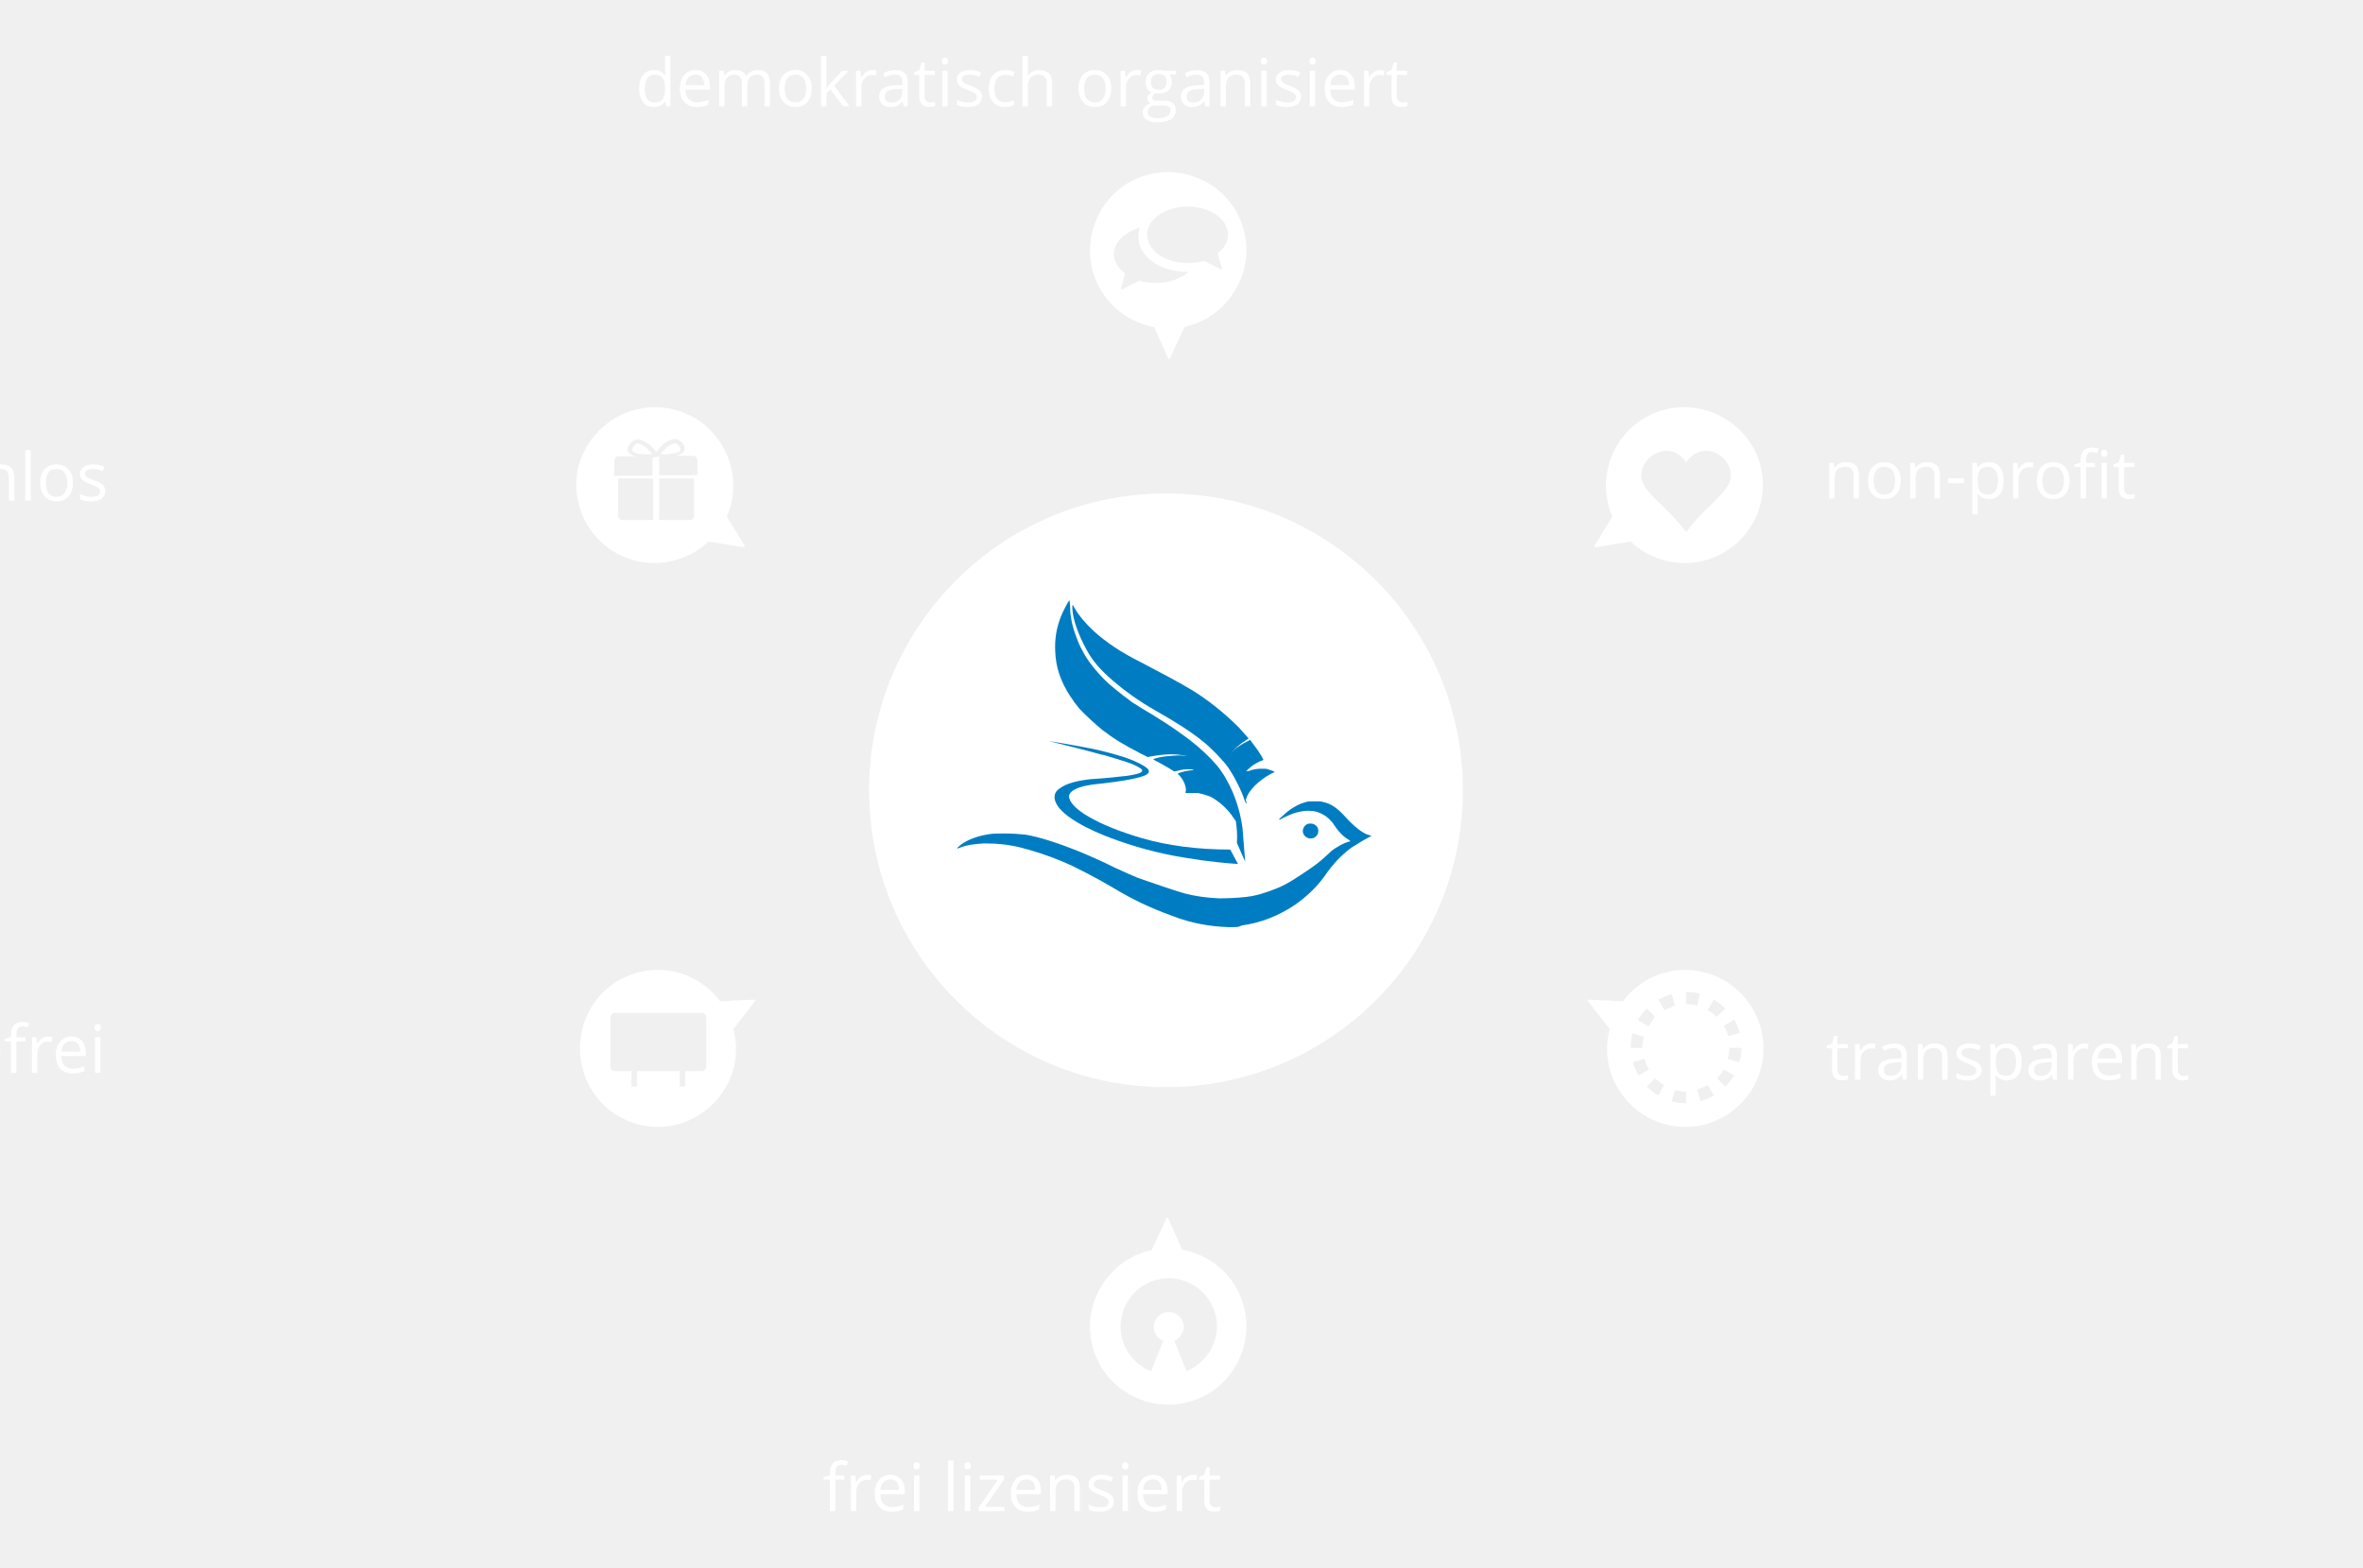
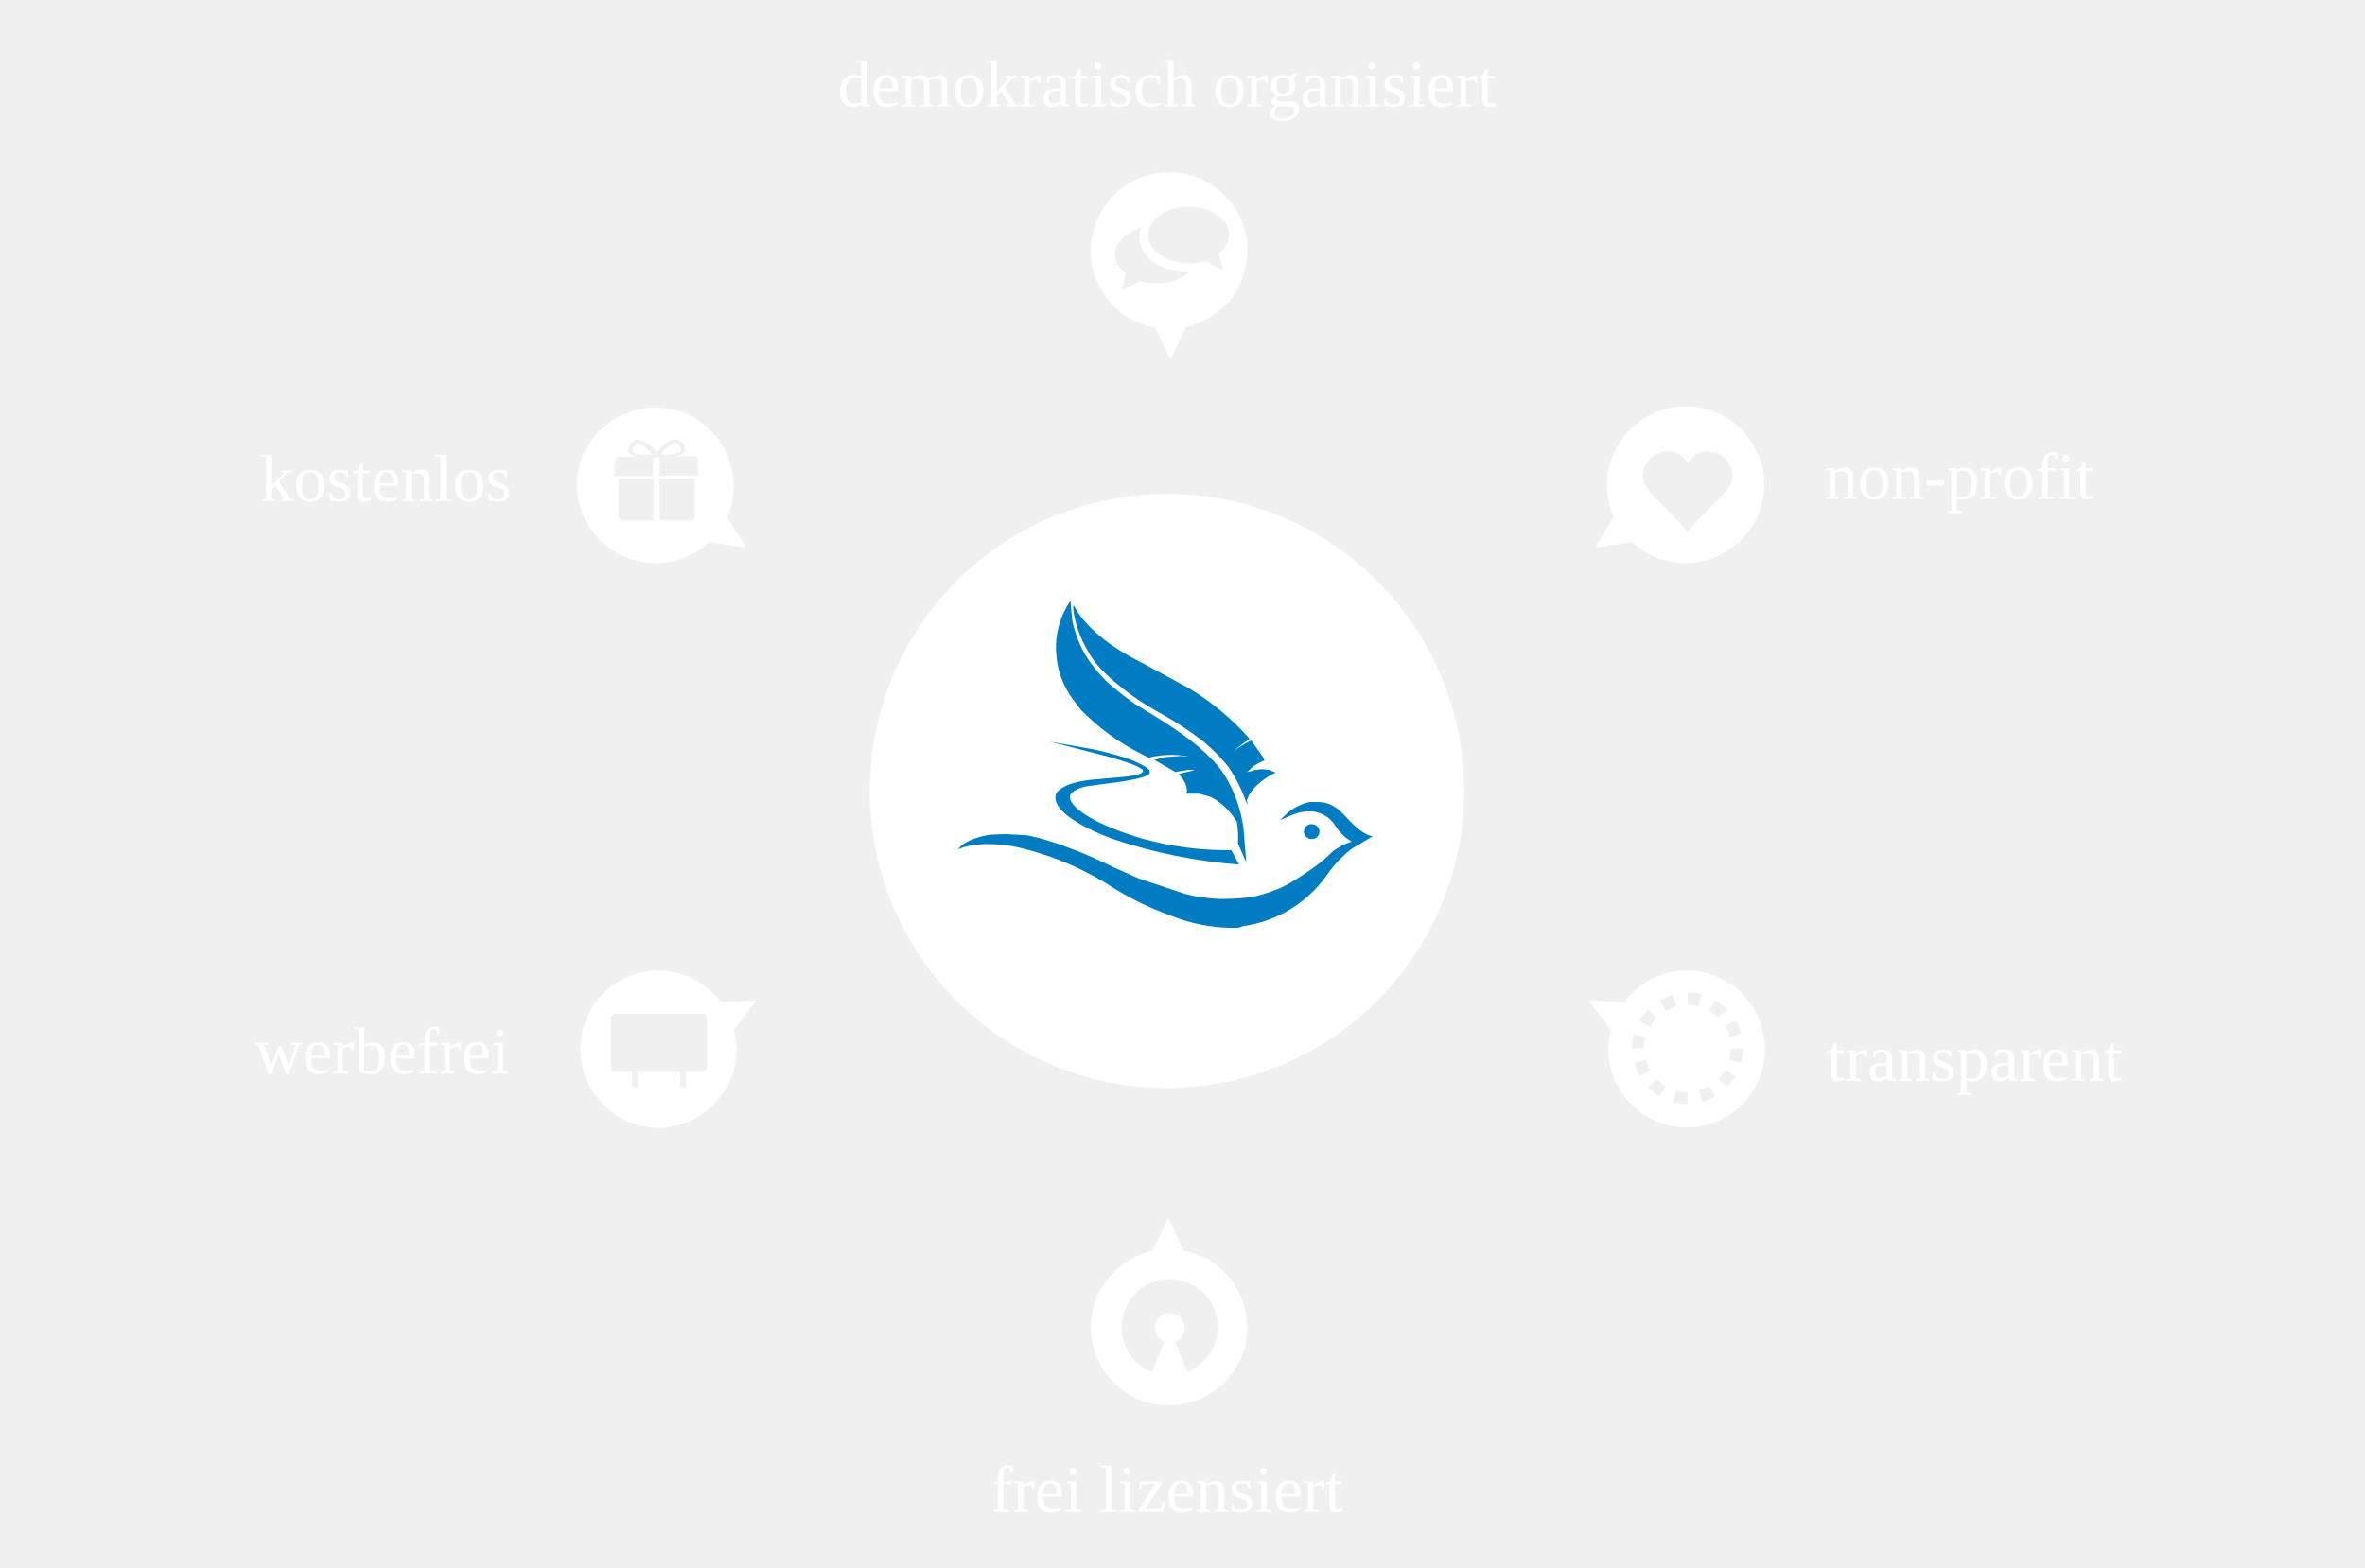
- <svg xmlns="http://www.w3.org/2000/svg" version="1.1" id="Ebene_1" x="0" y="0" viewBox="148 -89 426.611 282.943" xml:space="preserve" width="426.611" height="282.943">
-   <style type="text/css" id="style3">.st0{fill:#fff}.st3{fill:#007dc2}</style>
-   <g id="layer2" transform="translate(3.635 3.787)" font-style="normal" font-weight="400" font-size="40" font-family="sans-serif" letter-spacing="0" word-spacing="0" fill="#000" fill-opacity="1" stroke="none">
-     <text xml:space="preserve" style="line-height:1.25" x="354.898" y="-73.593" id="text1118-3">
-       <tspan x="354.898" y="-73.593" style="-inkscape-font-specification:'Open Sans, Normal';font-variant-ligatures:normal;font-variant-caps:normal;font-variant-numeric:normal;font-feature-settings:normal;text-align:center" id="tspan846" font-style="normal" font-variant="normal" font-weight="400" font-stretch="normal" font-size="12" font-family="Open Sans" writing-mode="lr-tb" text-anchor="middle" fill="#fff" fill-opacity="1">demokratisch organisiert</tspan>
+ <svg xmlns="http://www.w3.org/2000/svg" viewBox="148 -89 426.6 282.9">
+   <g>
+     <text x="354.9" y="-73.6" transform="translate(3.6 3.8)">
+       <tspan x="354.9" y="-73.6" style="text-align:center" fill="#fff" font-size="12" text-anchor="middle">demokratisch organisiert</tspan>
    </text>
-     <g id="g1283" transform="translate(6.742)">
-       <text id="text1118" y="-2.39" x="229.978" style="line-height:1.25" xml:space="preserve">
-         <tspan style="-inkscape-font-specification:'Open Sans, Normal';font-variant-ligatures:normal;font-variant-caps:normal;font-variant-numeric:normal;font-feature-settings:normal;text-align:end" y="-2.39" x="229.978" id="tspan1116" font-style="normal" font-variant="normal" font-weight="400" font-stretch="normal" font-size="12" font-family="Open Sans" writing-mode="lr-tb" text-anchor="end" fill="#fff" fill-opacity="1">kostenlos</tspan>
+     <text x="230" y="-2.4" transform="translate(10.3 3.8)">
+       <tspan style="text-align:end" x="230" y="-2.4" fill="#fff" font-size="12" text-anchor="end">kostenlos</tspan>
+     </text>
+     <text x="229.6" y="100.9" transform="translate(10.3 3.8)">
+       <tspan style="text-align:end" x="229.6" y="100.9" fill="#fff" font-size="12" text-anchor="end">werbefrei</tspan>
+     </text>
+     <text x="354.9" y="180" transform="translate(3.6 3.8)">
+       <tspan style="text-align:center" x="354.9" y="180" fill="#fff" font-size="12" text-anchor="middle">frei lizensiert</tspan>
+     </text>
+     <g>
+       <text x="463.9" y="102.2" transform="translate(13.6 3.8)">
+         <tspan style="text-align:start" x="463.9" y="102.2" fill="#fff" font-size="12">transparent</tspan>
      </text>
-       <text id="text1118-0" y="100.909" x="229.586" style="line-height:1.25" xml:space="preserve">
-         <tspan style="-inkscape-font-specification:'Open Sans, Normal';font-variant-ligatures:normal;font-variant-caps:normal;font-variant-numeric:normal;font-feature-settings:normal;text-align:end" y="100.909" x="229.586" id="tspan850" font-style="normal" font-variant="normal" font-weight="400" font-stretch="normal" font-size="12" font-family="Open Sans" writing-mode="lr-tb" text-anchor="end" fill="#fff" fill-opacity="1">werbefrei</tspan>
-       </text>
-     </g>
-     <text id="text1257" y="180.039" x="354.898" style="line-height:1.25" xml:space="preserve">
-       <tspan style="-inkscape-font-specification:'Open Sans, Normal';font-variant-ligatures:normal;font-variant-caps:normal;font-variant-numeric:normal;font-feature-settings:normal;text-align:center" y="180.039" x="354.898" id="tspan1255" font-style="normal" font-variant="normal" font-weight="400" font-stretch="normal" font-size="12" font-family="Open Sans" writing-mode="lr-tb" text-anchor="middle" fill="#fff" fill-opacity="1">frei lizensiert</tspan>
-     </text>
-     <g id="g1277" transform="translate(10.074)">
-       <text id="text1261" y="102.159" x="463.939" style="line-height:1.25" xml:space="preserve">
-         <tspan style="-inkscape-font-specification:'Open Sans, Normal';font-variant-ligatures:normal;font-variant-caps:normal;font-variant-numeric:normal;font-feature-settings:normal;text-align:start" y="102.159" x="463.939" id="tspan1259" font-style="normal" font-variant="normal" font-weight="400" font-stretch="normal" font-size="12" font-family="Open Sans" writing-mode="lr-tb" text-anchor="start" fill="#fff" fill-opacity="1">transparent</tspan>
-       </text>
-       <text xml:space="preserve" style="line-height:1.25" x="463.499" y="-2.793" id="text1265">
-         <tspan id="tspan1263" x="463.499" y="-2.793" style="-inkscape-font-specification:'Open Sans, Normal';font-variant-ligatures:normal;font-variant-caps:normal;font-variant-numeric:normal;font-feature-settings:normal;text-align:start" font-style="normal" font-variant="normal" font-weight="400" font-stretch="normal" font-size="12" font-family="Open Sans" writing-mode="lr-tb" text-anchor="start" fill="#fff" fill-opacity="1">non-profit</tspan>
+       <text x="463.5" y="-2.8" transform="translate(13.6 3.8)">
+         <tspan x="463.5" y="-2.8" style="text-align:start" fill="#fff" font-size="12">non-profit</tspan>
      </text>
    </g>
  </g>
-   <g id="layer1" transform="translate(3.635 3.787)" display="inline">
-     <g id="g1203" transform="translate(8.171)">
-       <path id="XMLID_100_" class="st0" d="M293.1 49.9c0 29.6 24 53.6 53.6 53.6s53.6-24 53.6-53.6-24-53.6-53.6-53.6-53.6 24-53.6 53.6" fill="#fff" />
-       <path class="st0" d="M353-60.4c-7.1-3.3-15.5-.2-18.7 6.9-3.3 7.1-.2 15.5 6.9 18.7 1.1.5 2.3.9 3.4 1.1.6 1.4 1.4 3.2 2.4 5.4 0 0 .2.4.3.4.1 0 1.3-2.9 2.8-5.9 4.2-.9 7.8-3.7 9.8-7.9 3.3-7.1.2-15.5-6.9-18.7zm-8.1 18.7c-1 0-2.1-.1-3-.4l-3 1.5c-.2.1-.4.1-.3-.2l.7-2.6c-1.2-1-2-2.1-2-3.5 0-2.2 2-4 4.7-4.8-.2.5-.3 1.1-.3 1.6 0 3.6 3.9 6.4 8.7 6.4h.4c-1.4 1.2-3.5 2-5.9 2zM356-47l.8 2.6c.1.2-.1.3-.3.2l-2.9-1.5c-.9.3-1.9.4-3 .4-4.1 0-7.3-2.3-7.3-5.1s3.3-5.1 7.3-5.1c4.1 0 7.3 2.3 7.3 5.1 0 1.4-.8 2.5-1.9 3.4z" id="path8" fill="#fff" />
-       <path class="st0" d="M353 133.9c-1.1-.5-2.3-.9-3.4-1.1-.6-1.4-1.4-3.2-2.4-5.4 0 0-.2-.4-.3-.4-.1 0-1.3 2.9-2.8 5.9-4.2.9-7.8 3.7-9.8 7.9-3.3 7.1-.2 15.5 6.9 18.7 7.1 3.3 15.5.2 18.7-6.9 3.3-7.1.2-15.5-6.9-18.7zm-2.6 20.9l-2.2-5.5c1-.4 1.7-1.4 1.7-2.5 0-1.5-1.2-2.7-2.7-2.7-1.5 0-2.7 1.2-2.7 2.7 0 1.1.7 2.1 1.7 2.5l-2.2 5.5c-3.2-1.3-5.5-4.4-5.5-8.1 0-4.8 3.9-8.7 8.7-8.7 4.8 0 8.7 3.9 8.7 8.7 0 3.6-2.3 6.7-5.5 8.1z" id="path10" fill="#fff" />
-       <path class="st0" d="M272.6 87.8c0-.1-.5-.1-.5-.1-2.4.1-4.3.2-5.9.3-.7-1-1.5-1.8-2.5-2.6-6.1-4.9-15-3.8-19.8 2.3-4.8 6.2-3.7 15.1 2.3 19.9 6.1 4.9 15 3.8 19.8-2.3 2.9-3.6 3.7-8.2 2.6-12.3 2.1-2.7 4-5.1 4-5.2zm-8.9 11.9c0 .9-.8.9-.8.9h-3v2.8h-1v-2.8h-7.7v2.8h-1v-2.8h-3c-.8 0-.8-.9-.8-.9V91c0-.9.8-.9.8-.9h15.7c.8 0 .8.9.8.9z" id="path12" fill="#fff" />
-       <g id="g14">
-         <path class="st0" d="M257.5-12.6c-.9.4-1.5 1.1-2.1 1.8.5 0 1 .1 1.4 0 .6-.1 1.7-.1 2.1-.5.4-.6-.4-1.8-1.4-1.3z" id="path16" fill="#fff" />
-         <path class="st0" d="M270.5 5.5c-1.2-2-2.3-3.7-3.1-5 .5-1 .8-2.2 1-3.4 1.2-7.7-4-14.9-11.7-16.2-7.7-1.2-14.9 4-16.3 11.6-1.2 7.7 4 14.9 11.7 16.2 4.5.7 8.9-.8 12-3.7 3.4.5 6.5 1.1 6.5 1 .1-.1-.1-.5-.1-.5zm-16.4-4.4h-5.6c-.4 0-.7-.3-.7-.7v-6.8h6.3zm7.4-.7c0 .4-.3.7-.7.7h-5.6v-7.5h6.3zm.6-7.4h-6.9v-3.4c-.2.1-.3.1-.5.1s-.4.1-.7.1v3.3h-6.9v-2.7c0-.4.3-.8.8-.8h3.1c-.8-.2-1.5-.5-1.5-1.2 0-.8.9-2.1 2.2-1.8 1.3.3 2.3 1.3 3 2.2.7-.9 1.7-2.1 3.1-2.3 1.2-.1 2.1 1 2 1.8-.1.7-.8 1-1.6 1.2h3.1c.4 0 .8.3.8.8z" id="path18" fill="#fff" />
-         <path class="st0" d="M251.8-12.6c-.6-.3-1 0-1.3.5-.1.2-.3.5-.1.8.6.6 2.3.6 3.5.5-.5-.7-1.2-1.4-2.1-1.8z" id="path20" fill="#fff" />
-       </g>
-       <path class="st0" d="M454.3-7.5c-1.3-7.6-8.6-12.8-16.3-11.6-7.7 1.3-12.9 8.5-11.7 16.2.2 1.2.5 2.4 1 3.4-.8 1.3-1.9 3-3.1 5 0 0-.2.4-.1.5 0 .1 3.1-.5 6.5-1 3.1 2.9 7.5 4.4 12 3.7 7.7-1.3 12.9-8.5 11.7-16.2zM440.6 3.3c-3.4-4.7-8.1-7.3-8.1-10.2 0-3.8 5.4-6.6 8.1-2.4 2.9-4.2 8.1-1.4 8.1 2.4 0 2.9-4.7 5.5-8.1 10.2z" id="path22" fill="#fff" />
-       <path id="XMLID_6_" class="st3" d="M361.2 52.3c-.1-.1-.2-.3-.3-.6-.6-1.8-1.9-4.4-3.1-6.1-.9-1.2-3-3.4-4.4-4.5-2.1-1.7-4.7-3.4-8.6-5.6-3-1.7-5.6-3.6-7.7-5.4-2.3-2-3.6-3.5-4.7-5.5-1.6-2.9-2.5-5.6-2.6-7.4v-.7c.1-.1.2.1.4.5.8 1.4 2.1 2.9 3.4 4.1 2.3 2.1 5 3.9 8.6 5.7 2.9 1.5 7.2 3.8 8.5 4.6 3.3 1.9 6.6 4.6 9.2 7.2.5.6 1.6 1.8 1.7 1.9 0 .1-.2.2-.5.4-1 .6-1.9 1.4-2.4 2 0 .1-.1.1-.1.1s.2-.1.3-.3c.6-.6 1.6-1.2 2.6-1.7l.4-.2.5.7c.8 1 1.2 1.7 1.6 2.3.1.3.3.6.3.6s-.1.1-.2.1c-.4.1-1.5.7-2 1.1-.5.4-.9.8-.9.9 0 0 .2-.1.5-.1.7-.3 1.5-.4 2.3-.4.4 0 .8 0 1.1.1.4.1 1.2.4 1.2.5l-.6.3c-1 .5-2.2 1.4-2.9 2.1-.9.9-1.5 1.8-1.7 2.7.2.5.2.6.1.6" fill="#007dc2" />
-       <path id="XMLID_5_" class="st3" d="M360.5 56.6c-.5-3.6-1.7-6.5-2.7-8.3-1-1.9-2-3-2-3-1.1-1.3-2.9-3-4.7-4.4-3.5-2.7-7.6-5.1-7.6-5.1-.5-.3-1.7-1-2.6-1.6 0 0-.5-.3-.7-.5-1.7-1.2-3.9-3.1-3.9-3.1-1.8-1.7-3.3-3.5-4.3-5.2-.5-.9-1-1.8-1.3-2.7-.5-1.2-.9-2.5-1.1-3.7-.1-.6-.2-1.2-.2-2.1l-.1-1.3c-.2 0-1.2 2-1.6 3-.8 2.1-1.1 4-1 6.2.1 2.9 1 5.5 2.7 8.1.3.4.5.7.5.7 0 .1.7 1 1.2 1.6.7.8 3.1 3 4.1 3.8 2.1 1.6 3.7 2.6 7 4.3l1.2.6.5-.1c1.2-.2 2.4-.4 3.7-.4.9 0 1.7.1 2.4.2.4.1.6.1.6.1h-.1c-.3 0-.8-.1-1.3-.1-.9 0-1.9.1-2.8.2-.8.1-2 .4-2 .5 0 0 .4.3.7.4.9.5 2 1.1 2.6 1.5l.5.3.5-.1c.7-.2 1.3-.3 1.9-.3h.2c.8 0 .9.1.9.1s-.1.1-.6.1c-.8.1-1.6.3-2.1.5l-.2.1.2.2c.8.8 1.3 1.9 1.3 2.8l-.1.5h2.3c.6.1 1.6.4 2.1.6 1.5.7 3.3 2.3 4.3 3.9.2.2.3.5.4.5.2 1.3.3 2.6.2 4l1.5 3.4z" fill="#007dc2" />
-       <path id="XMLID_4_" class="st3" d="M359.7 63.2c-1.7-.1-5.2-.4-9.4-1.1-5.1-.8-9.6-2.1-13.6-3.6-1.6-.6-4-1.6-6-2.8-2.5-1.5-3.9-2.9-4.1-4.3-.1-.8.2-1.4 1-1.9 1.1-.8 2.8-1.3 5.4-1.6 0 0 3.2-.2 5.6-.5 1.3-.1 2.3-.3 3-.5.1 0 .3-.1.5-.2s.3-.2.3-.3c0-.1 0-.2-.1-.3-1.2-1-4-1.7-6.6-2.5-.2-.1-.3-.1-.5-.1-2.8-.8-6.1-1.6-8.1-2.1-.7-.2-1.3-.3-1.6-.4 0 0 3.8.6 7.9 1.4 2.4.5 4.4 1.1 6 1.6 2 .7 3.3 1.4 4 2 .2.2.2.4.2.6-.1.3-.4.5-.9.7-1.4.5-4.1 1-7.8 1.4 0 0-1.4.1-2.8.4-1.3.3-2.9.9-2.9 1.9 0 1 1.3 2.4 3.6 3.7 2.4 1.4 5.7 2.7 9.4 3.8 4.8 1.4 10.2 2.1 16.1 2.1z" fill="#007dc2" />
-       <path id="XMLID_3_" class="st3" d="M372.8 58.6c-.7 0-1.4-.6-1.4-1.3 0-.8.6-1.4 1.3-1.4h.1c.8 0 1.4.6 1.4 1.3 0 .4-.1.7-.4 1-.2.2-.5.4-1 .4.1 0 .1 0 0 0" fill="#007dc2" />
-       <path id="XMLID_2_" class="st3" d="M358.8 74.6h-.9c-3.2-.1-6.7-.7-10-2-4.4-1.6-7.2-3-10.4-4.9-3.2-1.9-6.8-3.8-9.4-4.9-2.6-1.1-5.1-1.9-7.4-2.5-2.3-.6-4.4-.8-6.3-.8h-.7c-1.7.1-3.1.3-4.3.8-.2.1-.4.1-.4.1 0-.1.3-.4.7-.7 1.2-.9 3.1-1.6 5.2-1.9.7-.1 1.6-.1 2.7-.1 1.4 0 2.8.1 3.7.2 2.4.4 5.6 1.4 9.6 3 1.5.6 4.9 2.1 6.2 2.8 1.5.7 3.3 1.5 4.5 2 2 .7 6.6 2.3 8.4 2.8 1.9.5 3.9.8 6.2.9h.7c1.8 0 4.3-.2 5.3-.4 1.5-.3 2-.5 3.2-.9 2-.7 3.4-1.4 5.9-3.1 2.3-1.5 3.2-2.2 4.8-3.7.6-.6.9-.8 1.6-1.2.6-.4 1.3-.7 1.9-.9l.4-.1-.2-.2c-1.1-.6-2-1.6-2.8-2.8-.4-.7-1.3-1.5-1.9-1.8-.9-.5-1.6-.7-2.6-.7h-.4c-1.4.1-2.4.4-4.1 1.2-.5.3-.8.4-.9.4 0-.1.2-.3.8-.8.4-.4.9-.8 1.2-1 .7-.5 1.8-1.1 2.6-1.3.6-.2.7-.2 1.7-.2h.7c.4 0 .6 0 .9.1 1.5.3 2.6 1.1 3.9 2.5 1.7 1.9 3.3 3.2 4.5 3.5.1 0 .4.1.4.1s-.3.2-.5.3c-.8.4-2.4 1.4-3.2 1.9-1.7 1.3-3.2 2.8-4.7 5-1.4 2-3.5 4-5.6 5.4-2.9 1.9-5.9 3.1-9.4 3.6-.6.3-.9.3-1.6.3" fill="#007dc2" />
-       <path class="st0" d="M451.5 87.7c-4.8-6.1-13.7-7.2-19.8-2.3-1 .8-1.8 1.6-2.5 2.6-1.6-.1-3.5-.2-5.9-.3 0 0-.5 0-.5.1s1.9 2.5 4 5.2c-1.1 4.1-.3 8.7 2.6 12.3 4.8 6.1 13.7 7.2 19.8 2.3 6.1-4.8 7.2-13.7 2.3-19.9zm-1.2 6l-2.1.6c-.2-.7-.4-1.3-.8-1.9l1.9-1.1c.4.8.8 1.6 1 2.4zm-9.7-7.4c.9 0 1.7.1 2.5.3l-.5 2.2c-.6-.2-1.3-.3-2-.3zm-2.6.4l.6 2.1c-.7.2-1.3.5-1.9.8l-1.1-1.9c.8-.4 1.6-.8 2.4-1zm-4.5 2.6l1.5 1.5c-.4.6-.8 1.1-1.2 1.7l-1.9-1.1c.4-.8 1-1.4 1.6-2.1zm-2.6 4.5l2.1.6c-.2.7-.3 1.3-.3 2h-2.1c0-.9.1-1.7.3-2.6zm.1 5.2l2.1-.6c.2.7.4 1.3.8 1.9l-1.9 1.1c-.4-.8-.8-1.6-1-2.4zm4.6 6c-.8-.4-1.4-1-2.1-1.6l1.5-1.5c.5.5 1 .9 1.6 1.2zm5 1.4c-.9 0-1.7-.1-2.6-.3l.6-2.1c.7.2 1.3.3 2 .3zm2.6-.4l-.6-2.1c.7-.2 1.3-.4 1.9-.8l1.1 1.9c-.8.5-1.6.8-2.4 1zm1.3-16.4l1.1-1.9c.8.4 1.4 1 2.1 1.6l-1.6 1.5c-.5-.5-1-.9-1.6-1.2zm3.2 13.8l-1.5-1.5c.5-.5.9-1 1.2-1.6l1.9 1.1c-.5.7-1 1.4-1.6 2zm2.5-4.4l-2.1-.6c.2-.7.3-1.3.3-2h2.2c0 .9-.1 1.7-.4 2.6z" id="path55" fill="#fff" />
-     </g>
-   </g>
+   <path fill="#fff" d="M304.9 53.7a53.6 53.6 0 10107.2 0 53.6 53.6 0 00-107.2 0M364.8-56.6a14 14 0 00-18.7 6.9 14 14 0 0010.3 19.8 283 283 0 002.7 5.8l2.8-5.9a14.1 14.1 0 002.9-26.6zm-8.1 18.7c-1 0-2.1-.1-3-.4l-3 1.5c-.2.1-.4.1-.3-.2l.7-2.6c-1.2-1-2-2.1-2-3.5 0-2.2 2-4 4.7-4.8-.2.5-.3 1.1-.3 1.6 0 3.6 3.9 6.4 8.7 6.4h.4a9.1 9.1 0 01-5.9 2zm11.1-5.3l.8 2.6c.1.2-.1.3-.3.2l-2.9-1.5c-.9.3-1.9.4-3 .4-4.1 0-7.3-2.3-7.3-5.1s3.3-5.1 7.3-5.1c4.1 0 7.3 2.3 7.3 5.1 0 1.4-.8 2.5-1.9 3.4zM364.8 137.7a15 15 0 00-3.4-1.1 283 283 0 00-2.4-5.4l-.3-.4-2.8 5.9a14.1 14.1 0 108.9 1zm-2.6 20.9l-2.2-5.5a2.7 2.7 0 00-1-5.2 2.7 2.7 0 00-1 5.2l-2.2 5.5a8.7 8.7 0 1111.9-8.1 9 9 0 01-5.5 8.1zM284.4 91.6l-.5-.1-5.9.3a14 14 0 00-22.3-.3 14.3 14.3 0 002.3 19.9 14 14 0 0019.8-2.3c2.9-3.6 3.7-8.2 2.6-12.3l4-5.2zm-8.9 11.9c0 .9-.8.9-.8.9h-3v2.8h-1v-2.8H263v2.8h-1v-2.8h-3c-.8 0-.8-.9-.8-.9v-8.7c0-.9.8-.9.8-.9h15.7c.8 0 .8.9.8.9zM269.3-8.8c-.9.4-1.5 1.1-2.1 1.8h1.4c.6-.1 1.7-.1 2.1-.5.4-.6-.4-1.8-1.4-1.3z" />
+   <path fill="#fff" d="M282.3 9.3l-3.1-5a14.2 14.2 0 00-10.7-19.6c-7.7-1.2-14.9 4-16.3 11.6a14.2 14.2 0 0023.7 12.5l6.5 1c.1-.1-.1-.5-.1-.5zm-16.4-4.4h-5.6a.7.7 0 01-.7-.7v-6.8h6.3zm7.4-.7c0 .4-.3.7-.7.7H267v-7.5h6.3zm.6-7.4H267v-3.4l-.5.1-.7.1v3.3h-6.9v-2.7c0-.4.3-.8.8-.8h3.1c-.8-.2-1.5-.5-1.5-1.2 0-.8.9-2.1 2.2-1.8 1.3.3 2.3 1.3 3 2.2.7-.9 1.7-2.1 3.1-2.3 1.2-.1 2.1 1 2 1.8-.1.7-.8 1-1.6 1.2h3.1c.4 0 .8.3.8.8z" />
+   <path fill="#fff" d="M263.6-8.8c-.6-.3-1 0-1.3.5-.1.2-.3.5-.1.8.6.6 2.3.6 3.5.5a5.3 5.3 0 00-2.1-1.8zM466.1-3.7a14.2 14.2 0 10-27 8l-3.1 5s-.2.4-.1.5l6.5-1a14.2 14.2 0 0023.7-12.5zM452.4 7.1c-3.4-4.7-8.1-7.3-8.1-10.2 0-3.8 5.4-6.6 8.1-2.4 2.9-4.2 8.1-1.4 8.1 2.4 0 2.9-4.7 5.5-8.1 10.2z" />
+   <path fill="#007dc2" d="M373 56.1l-.3-.6a27 27 0 00-3.1-6.1 31 31 0 00-4.4-4.5 61.4 61.4 0 00-8.6-5.6c-3-1.7-5.6-3.6-7.7-5.4-2.3-2-3.6-3.5-4.7-5.5a19.3 19.3 0 01-2.6-7.4v-.7c.1-.1.2.1.4.5.8 1.4 2.1 2.9 3.4 4.1 2.3 2.1 5 3.9 8.6 5.7l8.5 4.6a46.5 46.5 0 0110.9 9.1l-.5.4c-1 .6-1.9 1.4-2.4 2l-.1.1.3-.3c.6-.6 1.6-1.2 2.6-1.7l.4-.2.5.7 1.6 2.3.3.6-.2.1a8 8 0 00-2 1.1l-.9.9.5-.1c.7-.3 1.5-.4 2.3-.4l1.1.1 1.2.5-.6.3c-1 .5-2.2 1.4-2.9 2.1-.9.9-1.5 1.8-1.7 2.7.2.5.2.6.1.6" />
+   <path fill="#007dc2" d="M372.3 60.4c-.5-3.6-1.7-6.5-2.7-8.3-1-1.9-2-3-2-3a34 34 0 00-4.7-4.4c-3.5-2.7-7.6-5.1-7.6-5.1l-2.6-1.6-.7-.5c-1.7-1.2-3.9-3.1-3.9-3.1a24.7 24.7 0 01-4.3-5.2c-.5-.9-1-1.8-1.3-2.7-.5-1.2-.9-2.5-1.1-3.7l-.2-2.1-.1-1.3a14.7 14.7 0 00-2.6 9.2 15.4 15.4 0 003.2 8.8l1.2 1.6a41.1 41.1 0 0011.1 8.1l1.2.6.5-.1a16.6 16.6 0 016.1-.2l.6.1h-.1l-1.3-.1-2.8.2-2 .5.7.4 2.6 1.5.5.3.5-.1 1.9-.3h.2l.9.1-.6.1-2.1.5-.2.1.2.2c.8.8 1.3 1.9 1.3 2.8l-.1.5h2.3l2.1.6c1.5.7 3.3 2.3 4.3 3.9l.4.5c.2 1.3.3 2.6.2 4l1.5 3.4z" />
+   <path fill="#007dc2" d="M371.5 67a93.8 93.8 0 01-23-4.7c-1.6-.6-4-1.6-6-2.8-2.5-1.5-3.9-2.9-4.1-4.3-.1-.8.2-1.4 1-1.9 1.1-.8 2.8-1.3 5.4-1.6l5.6-.5c1.3-.1 2.3-.3 3-.5l.5-.2.3-.3-.1-.3c-1.2-1-4-1.7-6.6-2.5l-.5-.1-8.1-2.1-1.6-.4 7.9 1.4c2.4.5 4.4 1.1 6 1.6 2 .7 3.3 1.4 4 2 .2.2.2.4.2.6-.1.3-.4.5-.9.7-1.4.5-4.1 1-7.8 1.4l-2.8.4c-1.3.3-2.9.9-2.9 1.9 0 1 1.3 2.4 3.6 3.7 2.4 1.4 5.7 2.7 9.4 3.8a57.6 57.6 0 0016.1 2.1zM384.6 62.4c-.7 0-1.4-.6-1.4-1.3 0-.8.6-1.4 1.3-1.4h.1c.8 0 1.4.6 1.4 1.3 0 .4-.1.7-.4 1-.2.2-.5.4-1 .4.1 0 .1 0 0 0" />
+   <path fill="#007dc2" d="M370.6 78.4h-.9c-3.2-.1-6.7-.7-10-2-4.4-1.6-7.2-3-10.4-4.9a53.8 53.8 0 00-16.8-7.4c-2.3-.6-4.4-.8-6.3-.8h-.7c-1.7.1-3.1.3-4.3.8l-.4.1.7-.7c1.2-.9 3.1-1.6 5.2-1.9l2.7-.1 3.7.2c2.4.4 5.6 1.4 9.6 3a89 89 0 016.2 2.8l4.5 2 8.4 2.8c1.9.5 3.9.8 6.2.9h.7c1.8 0 4.3-.2 5.3-.4 1.5-.3 2-.5 3.2-.9 2-.7 3.4-1.4 5.9-3.1 2.3-1.5 3.2-2.2 4.8-3.7.6-.6.9-.8 1.6-1.2.6-.4 1.3-.7 1.9-.9l.4-.1-.2-.2c-1.1-.6-2-1.6-2.8-2.8a5.4 5.4 0 00-4.5-2.5h-.4c-1.4.1-2.4.4-4.1 1.2l-.9.4.8-.8a9 9 0 013.8-2.3c.6-.2.7-.2 1.7-.2h.7l.9.1c1.5.3 2.6 1.1 3.9 2.5 1.7 1.9 3.3 3.2 4.5 3.5l.4.1-.5.3-3.2 1.9a20.7 20.7 0 00-4.7 5 22.2 22.2 0 01-15 9c-.6.3-.9.3-1.6.3" />
+   <path fill="#fff" d="M463.3 91.5a14 14 0 00-22.3.3l-5.9-.3-.5.1 4 5.2c-1.1 4.1-.3 8.7 2.6 12.3a14.1 14.1 0 0022.1-17.6zm-1.2 6l-2.1.6c-.2-.7-.4-1.3-.8-1.9l1.9-1.1c.4.8.8 1.6 1 2.4zm-9.7-7.4c.9 0 1.7.1 2.5.3l-.5 2.2c-.6-.2-1.3-.3-2-.3zm-2.6.4l.6 2.1-1.9.8-1.1-1.9c.8-.4 1.6-.8 2.4-1zm-4.5 2.6l1.5 1.5-1.2 1.7-1.9-1.1c.4-.8 1-1.4 1.6-2.1zm-2.6 4.5l2.1.6a7 7 0 00-.3 2h-2.1c0-.9.1-1.7.3-2.6zm.1 5.2l2.1-.6c.2.7.4 1.3.8 1.9l-1.9 1.1c-.4-.8-.8-1.6-1-2.4zm4.6 6c-.8-.4-1.4-1-2.1-1.6l1.5-1.5c.5.5 1 .9 1.6 1.2zm5 1.4c-.9 0-1.7-.1-2.6-.3l.6-2.1a7 7 0 002 .3zm2.6-.4l-.6-2.1c.7-.2 1.3-.4 1.9-.8l1.1 1.9c-.8.5-1.6.8-2.4 1zm1.3-16.4l1.1-1.9c.8.4 1.4 1 2.1 1.6l-1.6 1.5c-.5-.5-1-.9-1.6-1.2zm3.2 13.8l-1.5-1.5c.5-.5.9-1 1.2-1.6l1.9 1.1-1.6 2zm2.5-4.4l-2.1-.6a7 7 0 00.3-2h2.2c0 .9-.1 1.7-.4 2.6z" />
</svg>
